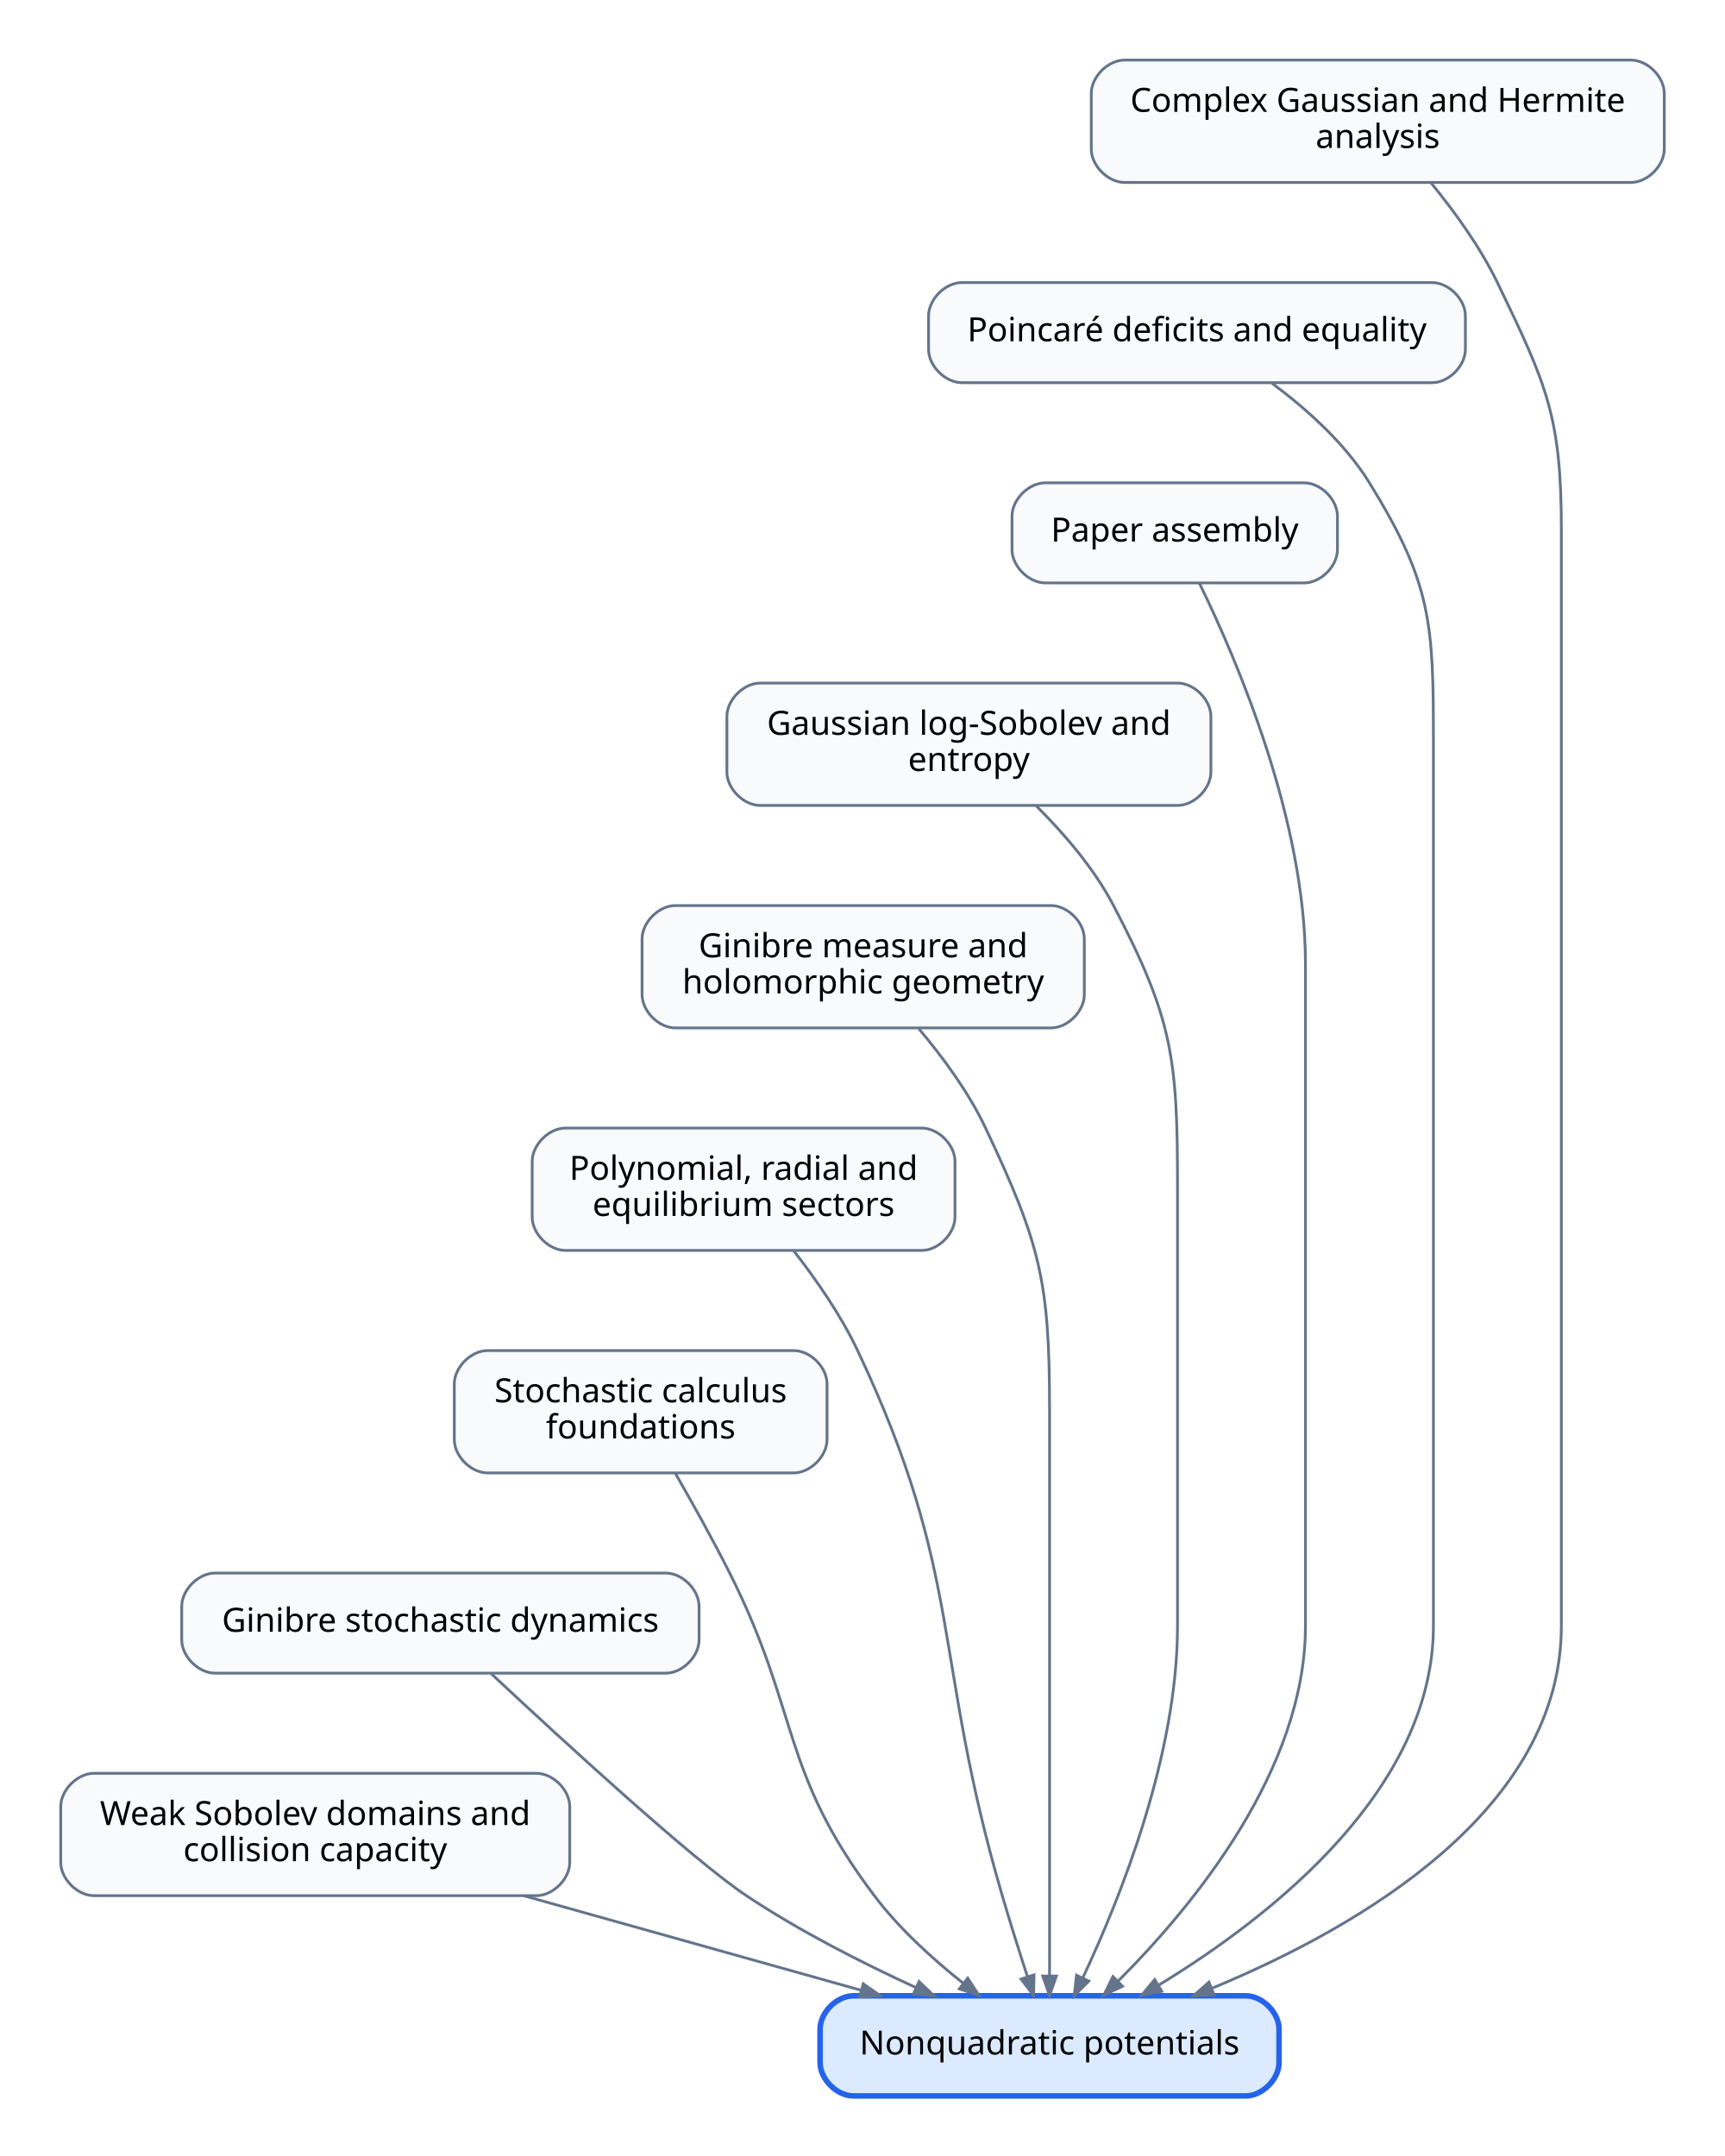
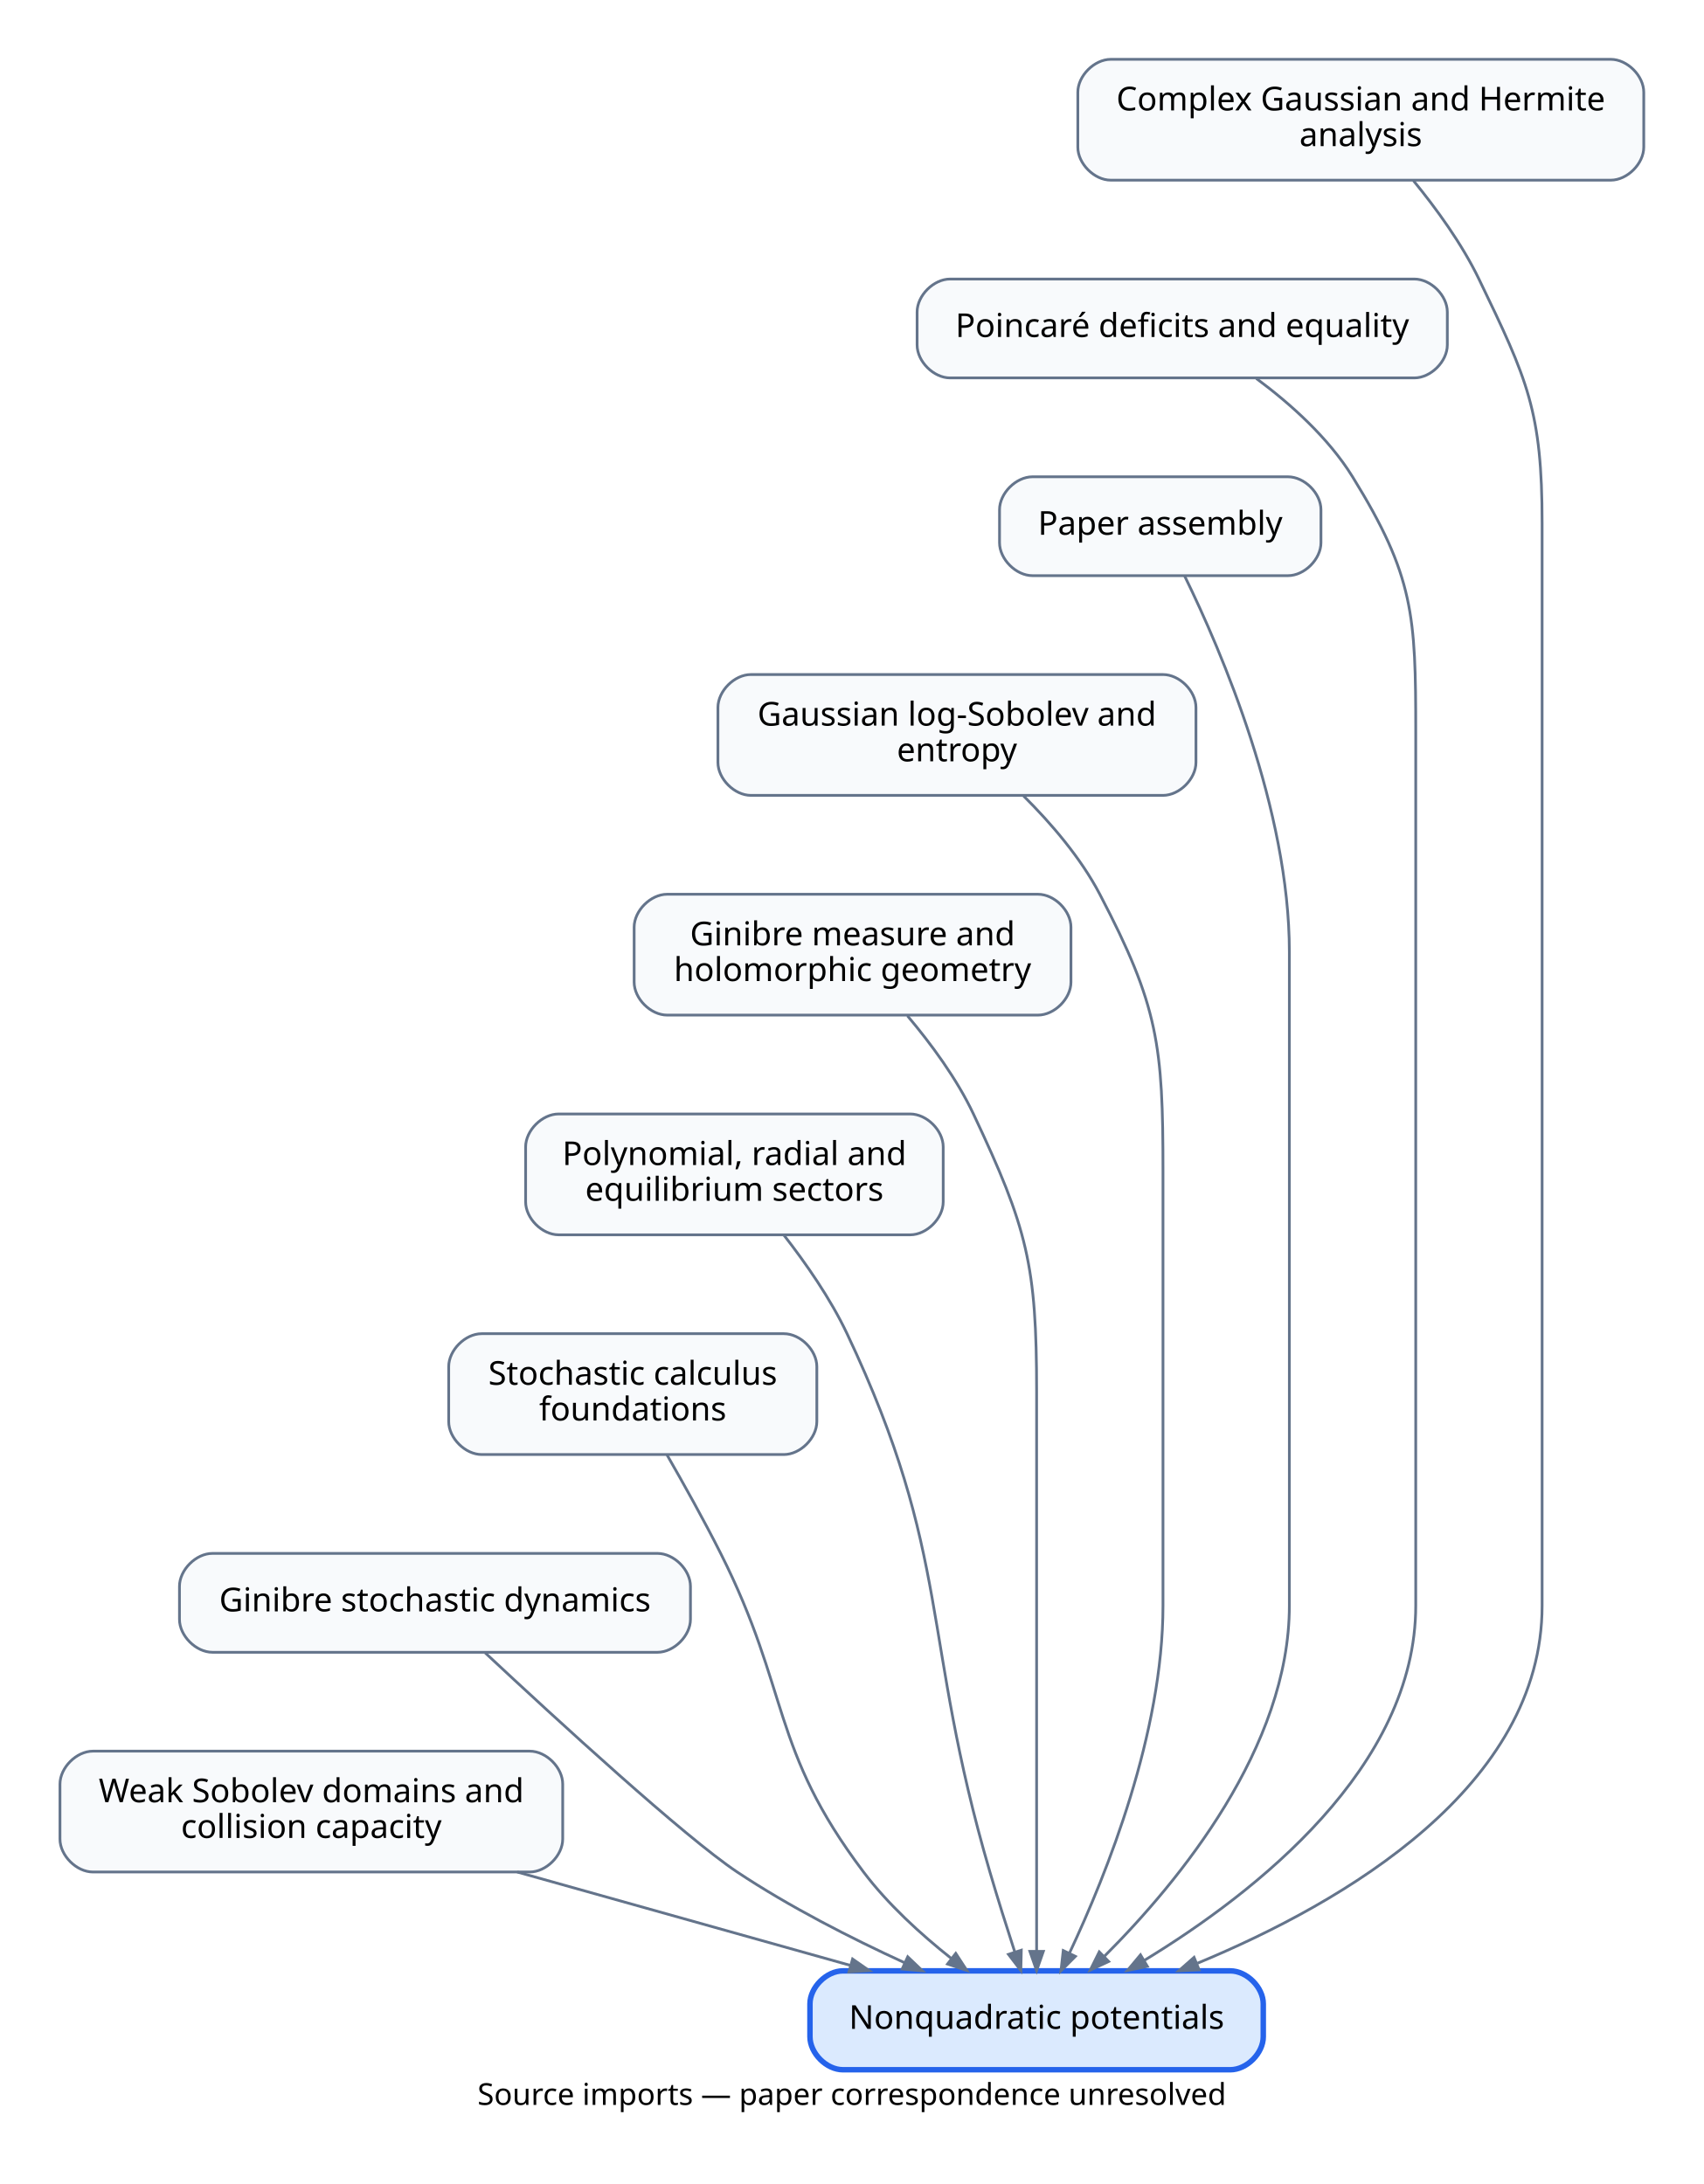
- <svg xmlns="http://www.w3.org/2000/svg" width="620pt" height="775pt" viewBox="0.00 0.00 619.70 775.20">
-   <g id="graph0" class="graph" transform="scale(1 1) rotate(0) translate(21.6 753.6)">
+ <svg xmlns="http://www.w3.org/2000/svg" width="620pt" height="795pt" viewBox="0.00 0.00 619.70 795.20">
+   <g id="graph0" class="graph" transform="scale(1 1) rotate(0) translate(21.6 773.6)">
+     <text text-anchor="middle" x="288.25" y="-7.2" font-family="sans-serif" font-size="11.00">Source imports — paper correspondence unresolved</text>
    <g id="node1" class="node">
-       <path fill="#f8fafc" stroke="#64748b" d="M564.5,-732C564.5,-732 382.5,-732 382.5,-732 376.5,-732 370.5,-726 370.5,-720 370.5,-720 370.5,-700 370.5,-700 370.5,-694 376.5,-688 382.5,-688 382.5,-688 564.5,-688 564.5,-688 570.5,-688 576.5,-694 576.5,-700 576.5,-700 576.5,-720 576.5,-720 576.5,-726 570.5,-732 564.5,-732" />
-       <text text-anchor="middle" x="473.5" y="-713.4" font-family="sans-serif" font-size="12.00">Complex Gaussian and Hermite</text>
-       <text text-anchor="middle" x="473.5" y="-700.4" font-family="sans-serif" font-size="12.00">analysis</text>
+       <path fill="#f8fafc" stroke="#64748b" d="M564.5,-752C564.5,-752 382.5,-752 382.5,-752 376.5,-752 370.5,-746 370.5,-740 370.5,-740 370.5,-720 370.5,-720 370.5,-714 376.5,-708 382.5,-708 382.5,-708 564.5,-708 564.5,-708 570.5,-708 576.5,-714 576.5,-720 576.5,-720 576.5,-740 576.5,-740 576.5,-746 570.5,-752 564.5,-752" />
+       <text text-anchor="middle" x="473.5" y="-733.4" font-family="sans-serif" font-size="12.00">Complex Gaussian and Hermite</text>
+       <text text-anchor="middle" x="473.5" y="-720.4" font-family="sans-serif" font-size="12.00">analysis</text>
    </g>
    <g id="node2" class="node">
-       <path fill="#f8fafc" stroke="#64748b" d="M493,-652C493,-652 324,-652 324,-652 318,-652 312,-646 312,-640 312,-640 312,-628 312,-628 312,-622 318,-616 324,-616 324,-616 493,-616 493,-616 499,-616 505,-622 505,-628 505,-628 505,-640 505,-640 505,-646 499,-652 493,-652" />
-       <text text-anchor="middle" x="408.5" y="-630.9" font-family="sans-serif" font-size="12.00">Poincaré deficits and equality</text>
+       <path fill="#f8fafc" stroke="#64748b" d="M493,-672C493,-672 324,-672 324,-672 318,-672 312,-666 312,-660 312,-660 312,-648 312,-648 312,-642 318,-636 324,-636 324,-636 493,-636 493,-636 499,-636 505,-642 505,-648 505,-648 505,-660 505,-660 505,-666 499,-672 493,-672" />
+       <text text-anchor="middle" x="408.5" y="-650.9" font-family="sans-serif" font-size="12.00">Poincaré deficits and equality</text>
    </g>
    <g id="node10" class="node">
-       <path fill="#dbeafe" stroke="#2563eb" stroke-width="2" d="M426,-36C426,-36 285,-36 285,-36 279,-36 273,-30 273,-24 273,-24 273,-12 273,-12 273,-6 279,0 285,0 285,0 426,0 426,0 432,0 438,-6 438,-12 438,-12 438,-24 438,-24 438,-30 432,-36 426,-36" />
-       <text text-anchor="middle" x="355.5" y="-14.9" font-family="sans-serif" font-size="12.00">Nonquadratic potentials</text>
+       <path fill="#dbeafe" stroke="#2563eb" stroke-width="2" d="M426,-56C426,-56 285,-56 285,-56 279,-56 273,-50 273,-44 273,-44 273,-32 273,-32 273,-26 279,-20 285,-20 285,-20 426,-20 426,-20 432,-20 438,-26 438,-32 438,-32 438,-44 438,-44 438,-50 432,-56 426,-56" />
+       <text text-anchor="middle" x="355.5" y="-34.9" font-family="sans-serif" font-size="12.00">Nonquadratic potentials</text>
    </g>
    <g id="edge1" class="edge">
-       <path fill="none" stroke="#64748b" d="M492.63,-687.86C501,-677.64 510.3,-664.84 516.5,-652 534.26,-615.21 539.5,-603.86 539.5,-563 539.5,-563 539.5,-563 539.5,-169 539.5,-103.19 467.92,-61.12 414.05,-38.78" />
-       <polygon fill="#64748b" stroke="#64748b" points="414.65,-36.38 407.24,-36.02 412.81,-40.92 414.65,-36.38" />
+       <path fill="none" stroke="#64748b" d="M492.63,-707.86C501,-697.64 510.3,-684.84 516.5,-672 534.26,-635.21 539.5,-623.86 539.5,-583 539.5,-583 539.5,-583 539.5,-189 539.5,-123.19 467.92,-81.12 414.05,-58.78" />
+       <polygon fill="#64748b" stroke="#64748b" points="414.65,-56.38 407.24,-56.02 412.81,-60.92 414.65,-56.38" />
    </g>
    <g id="node3" class="node">
-       <path fill="#f8fafc" stroke="#64748b" d="M447,-580C447,-580 354,-580 354,-580 348,-580 342,-574 342,-568 342,-568 342,-556 342,-556 342,-550 348,-544 354,-544 354,-544 447,-544 447,-544 453,-544 459,-550 459,-556 459,-556 459,-568 459,-568 459,-574 453,-580 447,-580" />
-       <text text-anchor="middle" x="400.5" y="-558.9" font-family="sans-serif" font-size="12.00">Paper assembly</text>
+       <path fill="#f8fafc" stroke="#64748b" d="M447,-600C447,-600 354,-600 354,-600 348,-600 342,-594 342,-588 342,-588 342,-576 342,-576 342,-570 348,-564 354,-564 354,-564 447,-564 447,-564 453,-564 459,-570 459,-576 459,-576 459,-588 459,-588 459,-594 453,-600 447,-600" />
+       <text text-anchor="middle" x="400.5" y="-578.9" font-family="sans-serif" font-size="12.00">Paper assembly</text>
    </g>
    <g id="edge2" class="edge">
-       <path fill="none" stroke="#64748b" d="M435.47,-615.8C447.87,-606.59 461.72,-594.22 470.5,-580 492.86,-543.77 493.5,-529.58 493.5,-487 493.5,-487 493.5,-487 493.5,-169 493.5,-110.27 435.49,-64.64 394.69,-39.81" />
-       <polygon fill="#64748b" stroke="#64748b" points="395.82,-37.63 388.55,-36.15 393.31,-41.84 395.82,-37.63" />
+       <path fill="none" stroke="#64748b" d="M435.47,-635.8C447.87,-626.59 461.72,-614.22 470.5,-600 492.86,-563.77 493.5,-549.58 493.5,-507 493.5,-507 493.5,-507 493.5,-189 493.5,-130.27 435.49,-84.64 394.69,-59.81" />
+       <polygon fill="#64748b" stroke="#64748b" points="395.82,-57.63 388.55,-56.15 393.31,-61.84 395.82,-57.63" />
    </g>
    <g id="node4" class="node">
-       <path fill="#f8fafc" stroke="#64748b" d="M401.5,-508C401.5,-508 251.5,-508 251.5,-508 245.5,-508 239.5,-502 239.5,-496 239.5,-496 239.5,-476 239.5,-476 239.5,-470 245.5,-464 251.5,-464 251.5,-464 401.5,-464 401.5,-464 407.5,-464 413.5,-470 413.5,-476 413.5,-476 413.5,-496 413.5,-496 413.5,-502 407.5,-508 401.5,-508" />
-       <text text-anchor="middle" x="326.5" y="-489.4" font-family="sans-serif" font-size="12.00">Gaussian log-Sobolev and</text>
-       <text text-anchor="middle" x="326.5" y="-476.4" font-family="sans-serif" font-size="12.00">entropy</text>
+       <path fill="#f8fafc" stroke="#64748b" d="M401.5,-528C401.5,-528 251.5,-528 251.5,-528 245.5,-528 239.5,-522 239.5,-516 239.5,-516 239.5,-496 239.5,-496 239.5,-490 245.5,-484 251.5,-484 251.5,-484 401.5,-484 401.5,-484 407.5,-484 413.5,-490 413.5,-496 413.5,-496 413.5,-516 413.5,-516 413.5,-522 407.5,-528 401.5,-528" />
+       <text text-anchor="middle" x="326.5" y="-509.4" font-family="sans-serif" font-size="12.00">Gaussian log-Sobolev and</text>
+       <text text-anchor="middle" x="326.5" y="-496.4" font-family="sans-serif" font-size="12.00">entropy</text>
    </g>
    <g id="edge3" class="edge">
-       <path fill="none" stroke="#64748b" d="M409.34,-543.97C422.96,-516.11 447.5,-458.71 447.5,-407 447.5,-407 447.5,-407 447.5,-169 447.5,-117.45 407.52,-68.68 380.28,-41.43" />
-       <polygon fill="#64748b" stroke="#64748b" points="381.73,-39.42 375.01,-36.27 378.3,-42.92 381.73,-39.42" />
+       <path fill="none" stroke="#64748b" d="M409.34,-563.97C422.96,-536.11 447.5,-478.71 447.5,-427 447.5,-427 447.5,-427 447.5,-189 447.5,-137.45 407.52,-88.68 380.28,-61.43" />
+       <polygon fill="#64748b" stroke="#64748b" points="381.73,-59.42 375.01,-56.27 378.3,-62.92 381.73,-59.42" />
    </g>
    <g id="node5" class="node">
-       <path fill="#f8fafc" stroke="#64748b" d="M356,-428C356,-428 221,-428 221,-428 215,-428 209,-422 209,-416 209,-416 209,-396 209,-396 209,-390 215,-384 221,-384 221,-384 356,-384 356,-384 362,-384 368,-390 368,-396 368,-396 368,-416 368,-416 368,-422 362,-428 356,-428" />
-       <text text-anchor="middle" x="288.5" y="-409.4" font-family="sans-serif" font-size="12.00">Ginibre measure and</text>
-       <text text-anchor="middle" x="288.5" y="-396.4" font-family="sans-serif" font-size="12.00">holomorphic geometry</text>
+       <path fill="#f8fafc" stroke="#64748b" d="M356,-448C356,-448 221,-448 221,-448 215,-448 209,-442 209,-436 209,-436 209,-416 209,-416 209,-410 215,-404 221,-404 221,-404 356,-404 356,-404 362,-404 368,-410 368,-416 368,-416 368,-436 368,-436 368,-442 362,-448 356,-448" />
+       <text text-anchor="middle" x="288.5" y="-429.4" font-family="sans-serif" font-size="12.00">Ginibre measure and</text>
+       <text text-anchor="middle" x="288.5" y="-416.4" font-family="sans-serif" font-size="12.00">holomorphic geometry</text>
    </g>
    <g id="edge4" class="edge">
-       <path fill="none" stroke="#64748b" d="M350.75,-463.8C360.73,-453.87 371.55,-441.3 378.5,-428 399.83,-387.2 401.5,-373.04 401.5,-327 401.5,-327 401.5,-327 401.5,-169 401.5,-122.6 381.13,-71.54 367.5,-42.56" />
-       <polygon fill="#64748b" stroke="#64748b" points="369.61,-41.28 364.37,-36.03 365.19,-43.4 369.61,-41.28" />
+       <path fill="none" stroke="#64748b" d="M350.75,-483.8C360.73,-473.87 371.55,-461.3 378.5,-448 399.83,-407.2 401.5,-393.04 401.5,-347 401.5,-347 401.5,-347 401.5,-189 401.5,-142.6 381.13,-91.54 367.5,-62.56" />
+       <polygon fill="#64748b" stroke="#64748b" points="369.61,-61.28 364.37,-56.03 365.19,-63.4 369.61,-61.28" />
    </g>
    <g id="node6" class="node">
-       <path fill="#f8fafc" stroke="#64748b" d="M309.5,-348C309.5,-348 181.5,-348 181.5,-348 175.5,-348 169.5,-342 169.5,-336 169.5,-336 169.5,-316 169.5,-316 169.5,-310 175.5,-304 181.5,-304 181.5,-304 309.5,-304 309.5,-304 315.5,-304 321.5,-310 321.5,-316 321.5,-316 321.5,-336 321.5,-336 321.5,-342 315.5,-348 309.5,-348" />
-       <text text-anchor="middle" x="245.5" y="-329.4" font-family="sans-serif" font-size="12.00">Polynomial, radial and</text>
-       <text text-anchor="middle" x="245.5" y="-316.4" font-family="sans-serif" font-size="12.00">equilibrium sectors</text>
+       <path fill="#f8fafc" stroke="#64748b" d="M309.5,-368C309.5,-368 181.5,-368 181.5,-368 175.5,-368 169.5,-362 169.5,-356 169.5,-356 169.5,-336 169.5,-336 169.5,-330 175.5,-324 181.5,-324 181.5,-324 309.5,-324 309.5,-324 315.5,-324 321.5,-330 321.5,-336 321.5,-336 321.5,-356 321.5,-356 321.5,-362 315.5,-368 309.5,-368" />
+       <text text-anchor="middle" x="245.5" y="-349.4" font-family="sans-serif" font-size="12.00">Polynomial, radial and</text>
+       <text text-anchor="middle" x="245.5" y="-336.4" font-family="sans-serif" font-size="12.00">equilibrium sectors</text>
    </g>
    <g id="edge5" class="edge">
-       <path fill="none" stroke="#64748b" d="M308.48,-383.74C317.03,-373.6 326.42,-360.89 332.5,-348 352.14,-306.36 355.5,-293.04 355.5,-247 355.5,-247 355.5,-247 355.5,-169 355.5,-124.59 355.5,-72.78 355.5,-43.14" />
-       <polygon fill="#64748b" stroke="#64748b" points="357.95,-43.1 355.5,-36.1 353.05,-43.1 357.95,-43.1" />
+       <path fill="none" stroke="#64748b" d="M308.48,-403.74C317.03,-393.6 326.42,-380.89 332.5,-368 352.14,-326.36 355.5,-313.04 355.5,-267 355.5,-267 355.5,-267 355.5,-189 355.5,-144.59 355.5,-92.78 355.5,-63.14" />
+       <polygon fill="#64748b" stroke="#64748b" points="357.95,-63.1 355.5,-56.1 353.05,-63.1 357.95,-63.1" />
    </g>
    <g id="node7" class="node">
-       <path fill="#f8fafc" stroke="#64748b" d="M263.5,-268C263.5,-268 153.5,-268 153.5,-268 147.5,-268 141.5,-262 141.5,-256 141.5,-256 141.5,-236 141.5,-236 141.5,-230 147.5,-224 153.5,-224 153.5,-224 263.5,-224 263.5,-224 269.5,-224 275.5,-230 275.5,-236 275.5,-236 275.5,-256 275.5,-256 275.5,-262 269.5,-268 263.5,-268" />
-       <text text-anchor="middle" x="208.5" y="-249.4" font-family="sans-serif" font-size="12.00">Stochastic calculus</text>
-       <text text-anchor="middle" x="208.5" y="-236.4" font-family="sans-serif" font-size="12.00">foundations</text>
+       <path fill="#f8fafc" stroke="#64748b" d="M263.5,-288C263.5,-288 153.5,-288 153.5,-288 147.5,-288 141.5,-282 141.5,-276 141.5,-276 141.5,-256 141.5,-256 141.5,-250 147.5,-244 153.5,-244 153.5,-244 263.5,-244 263.5,-244 269.5,-244 275.5,-250 275.5,-256 275.5,-256 275.5,-276 275.5,-276 275.5,-282 269.5,-288 263.5,-288" />
+       <text text-anchor="middle" x="208.5" y="-269.4" font-family="sans-serif" font-size="12.00">Stochastic calculus</text>
+       <text text-anchor="middle" x="208.5" y="-256.4" font-family="sans-serif" font-size="12.00">foundations</text>
    </g>
    <g id="edge6" class="edge">
-       <path fill="none" stroke="#64748b" d="M263.45,-303.97C271.47,-293.69 280.46,-280.78 286.5,-268 325.01,-186.52 313.17,-158.49 338.5,-72 341.31,-62.39 344.63,-51.88 347.59,-42.77" />
-       <polygon fill="#64748b" stroke="#64748b" points="349.92,-43.53 349.76,-36.12 345.26,-42.01 349.92,-43.53" />
+       <path fill="none" stroke="#64748b" d="M263.45,-323.97C271.47,-313.69 280.46,-300.78 286.5,-288 325.01,-206.52 313.17,-178.49 338.5,-92 341.31,-82.39 344.63,-71.88 347.59,-62.77" />
+       <polygon fill="#64748b" stroke="#64748b" points="349.92,-63.53 349.76,-56.12 345.26,-62.01 349.92,-63.53" />
    </g>
    <g id="node8" class="node">
-       <path fill="#f8fafc" stroke="#64748b" d="M217.5,-188C217.5,-188 55.5,-188 55.5,-188 49.5,-188 43.5,-182 43.5,-176 43.5,-176 43.5,-164 43.5,-164 43.5,-158 49.5,-152 55.5,-152 55.5,-152 217.5,-152 217.5,-152 223.5,-152 229.5,-158 229.5,-164 229.5,-164 229.5,-176 229.5,-176 229.5,-182 223.5,-188 217.5,-188" />
-       <text text-anchor="middle" x="136.5" y="-166.9" font-family="sans-serif" font-size="12.00">Ginibre stochastic dynamics</text>
+       <path fill="#f8fafc" stroke="#64748b" d="M217.5,-208C217.5,-208 55.5,-208 55.5,-208 49.5,-208 43.5,-202 43.5,-196 43.5,-196 43.5,-184 43.5,-184 43.5,-178 49.5,-172 55.5,-172 55.5,-172 217.5,-172 217.5,-172 223.5,-172 229.5,-178 229.5,-184 229.5,-184 229.5,-196 229.5,-196 229.5,-202 223.5,-208 217.5,-208" />
+       <text text-anchor="middle" x="136.5" y="-186.9" font-family="sans-serif" font-size="12.00">Ginibre stochastic dynamics</text>
    </g>
    <g id="edge7" class="edge">
-       <path fill="none" stroke="#64748b" d="M220.97,-223.86C227.08,-213.23 234.43,-200.06 240.5,-188 265.91,-137.54 258.47,-117.1 292.5,-72 301.37,-60.24 313.31,-49.36 324.4,-40.56" />
-       <polygon fill="#64748b" stroke="#64748b" points="326.07,-42.37 330.11,-36.15 323.07,-38.49 326.07,-42.37" />
+       <path fill="none" stroke="#64748b" d="M220.97,-243.86C227.08,-233.23 234.43,-220.06 240.5,-208 265.91,-157.54 258.47,-137.1 292.5,-92 301.37,-80.24 313.31,-69.36 324.4,-60.56" />
+       <polygon fill="#64748b" stroke="#64748b" points="326.07,-62.37 330.11,-56.15 323.07,-58.49 326.07,-62.37" />
    </g>
    <g id="node9" class="node">
-       <path fill="#f8fafc" stroke="#64748b" d="M171,-116C171,-116 12,-116 12,-116 6,-116 0,-110 0,-104 0,-104 0,-84 0,-84 0,-78 6,-72 12,-72 12,-72 171,-72 171,-72 177,-72 183,-78 183,-84 183,-84 183,-104 183,-104 183,-110 177,-116 171,-116" />
-       <text text-anchor="middle" x="91.5" y="-97.4" font-family="sans-serif" font-size="12.00">Weak Sobolev domains and</text>
-       <text text-anchor="middle" x="91.5" y="-84.4" font-family="sans-serif" font-size="12.00">collision capacity</text>
+       <path fill="#f8fafc" stroke="#64748b" d="M171,-136C171,-136 12,-136 12,-136 6,-136 0,-130 0,-124 0,-124 0,-104 0,-104 0,-98 6,-92 12,-92 12,-92 171,-92 171,-92 177,-92 183,-98 183,-104 183,-104 183,-124 183,-124 183,-130 177,-136 171,-136" />
+       <text text-anchor="middle" x="91.5" y="-117.4" font-family="sans-serif" font-size="12.00">Weak Sobolev domains and</text>
+       <text text-anchor="middle" x="91.5" y="-104.4" font-family="sans-serif" font-size="12.00">collision capacity</text>
    </g>
    <g id="edge8" class="edge">
-       <path fill="none" stroke="#64748b" d="M154.79,-151.79C180.79,-127.5 227.43,-84.7 246.5,-72 265.46,-59.37 287.88,-47.94 307.44,-38.96" />
-       <polygon fill="#64748b" stroke="#64748b" points="308.59,-41.13 313.95,-36.01 306.56,-36.67 308.59,-41.13" />
+       <path fill="none" stroke="#64748b" d="M154.79,-171.79C180.79,-147.5 227.43,-104.7 246.5,-92 265.46,-79.37 287.88,-67.94 307.44,-58.96" />
+       <polygon fill="#64748b" stroke="#64748b" points="308.59,-61.13 313.95,-56.01 306.56,-56.67 308.59,-61.13" />
    </g>
    <g id="edge9" class="edge">
-       <path fill="none" stroke="#64748b" d="M166.45,-71.99C204.62,-61.29 250.68,-48.38 287.77,-37.98" />
-       <polygon fill="#64748b" stroke="#64748b" points="288.51,-40.32 294.59,-36.07 287.19,-35.6 288.51,-40.32" />
+       <path fill="none" stroke="#64748b" d="M166.45,-91.99C204.62,-81.29 250.68,-68.38 287.77,-57.98" />
+       <polygon fill="#64748b" stroke="#64748b" points="288.51,-60.32 294.59,-56.07 287.19,-55.6 288.51,-60.32" />
    </g>
  </g>
</svg>
